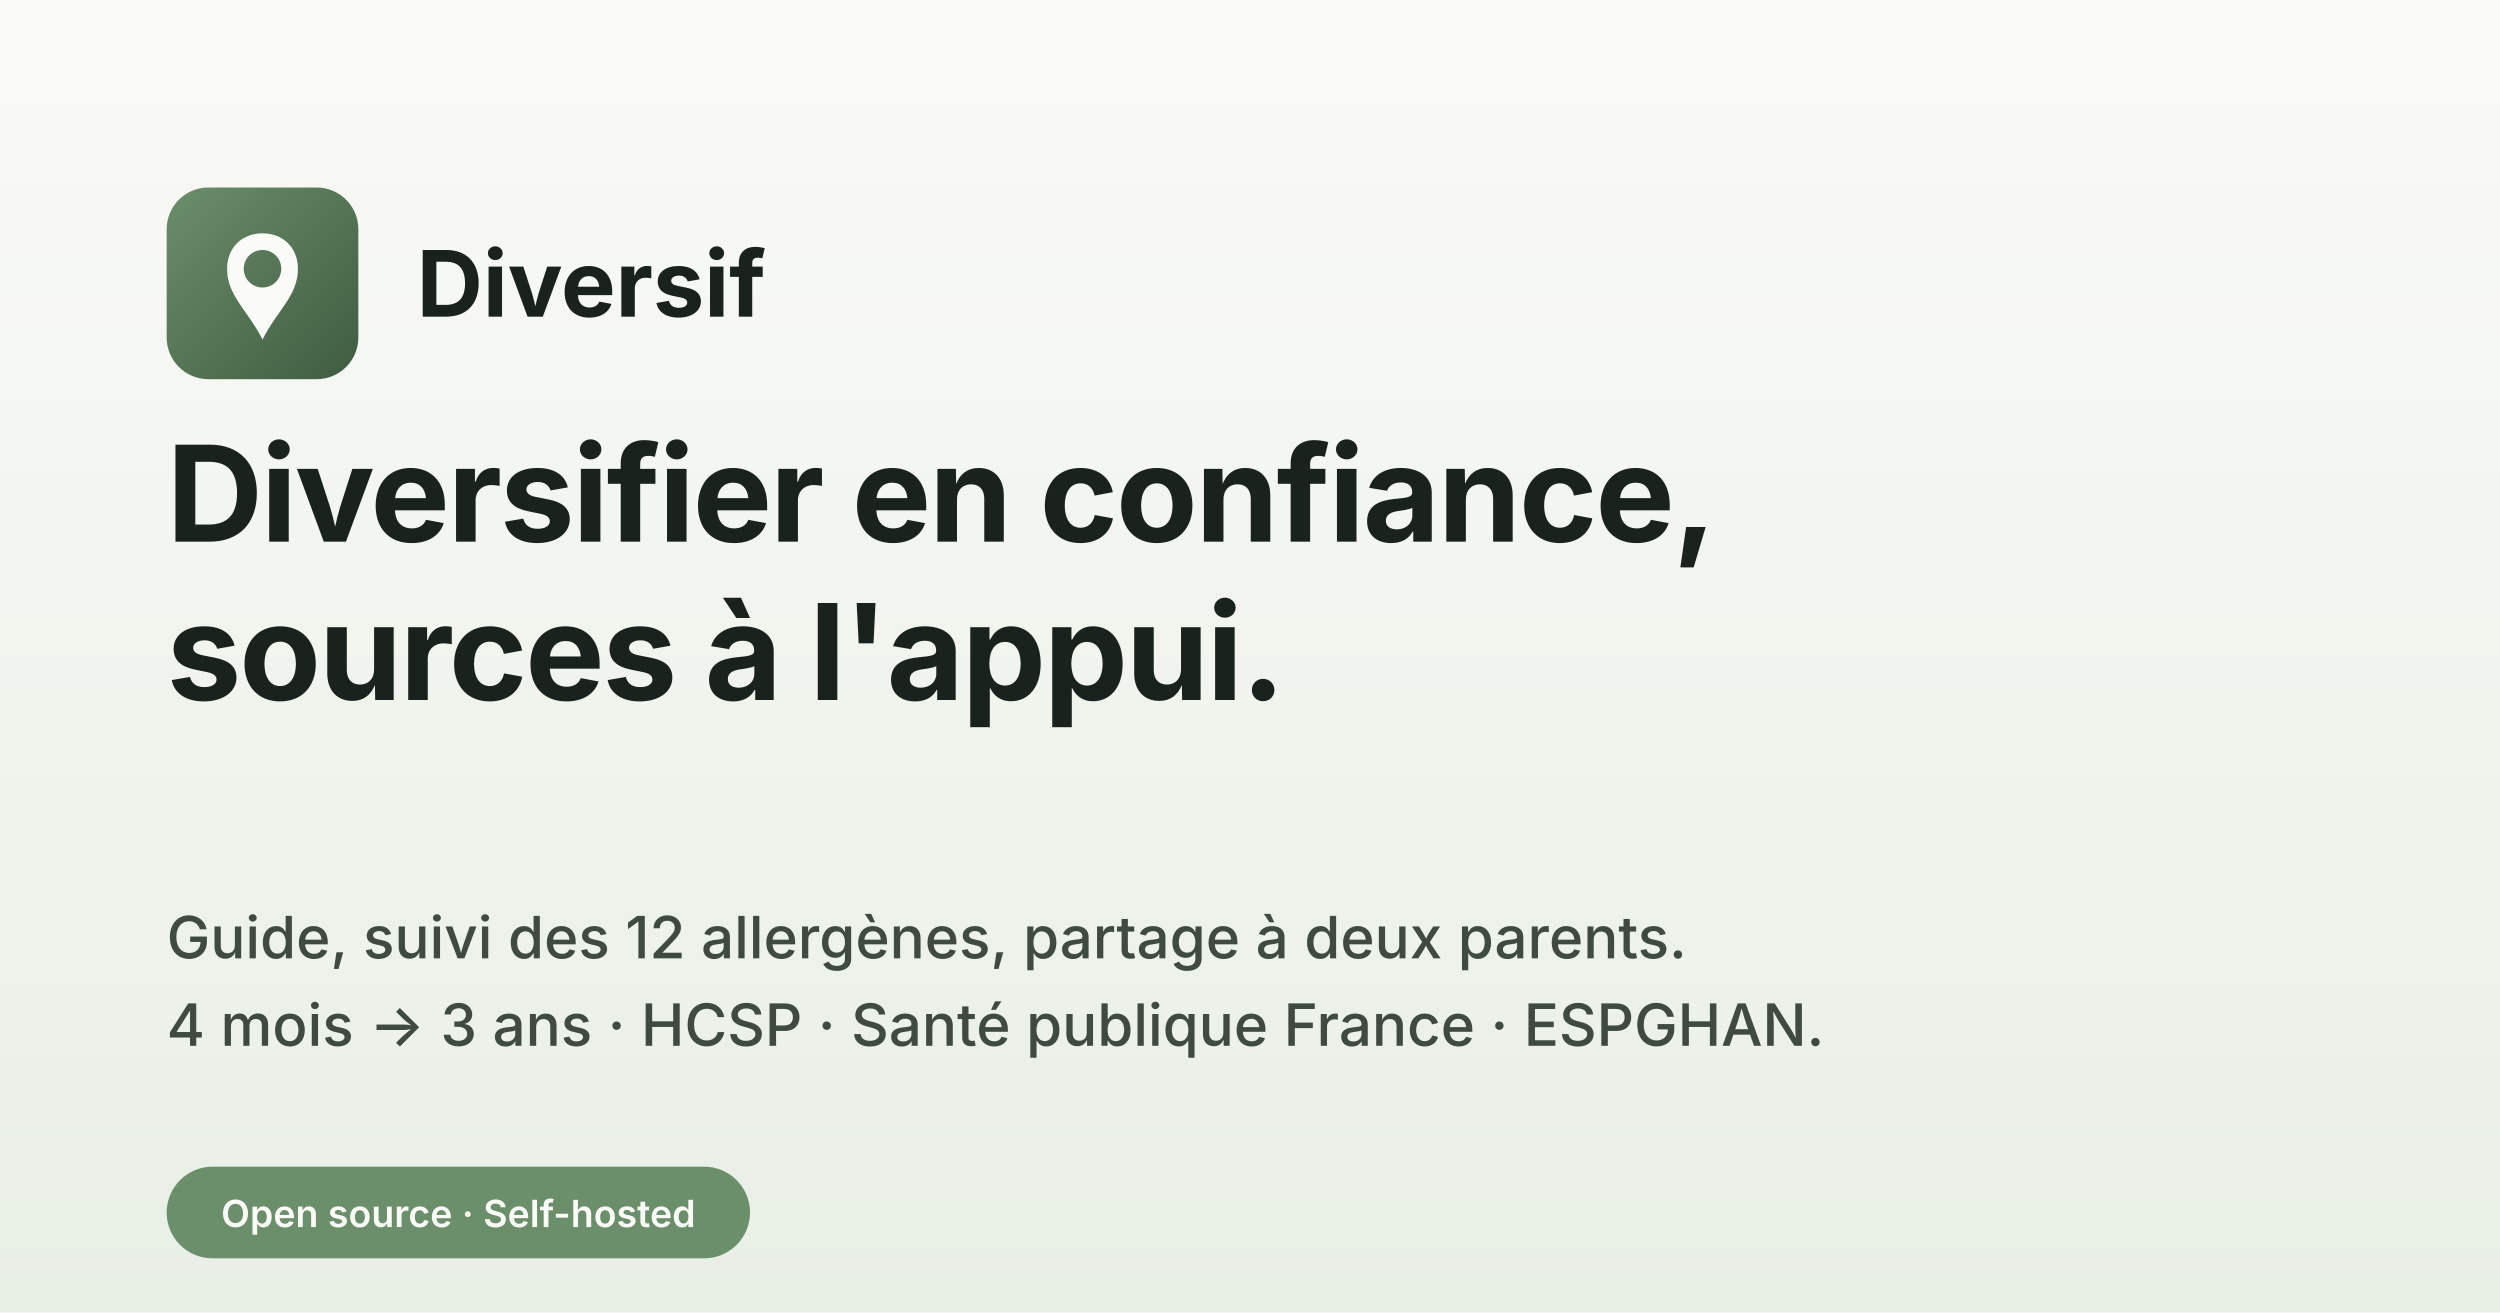
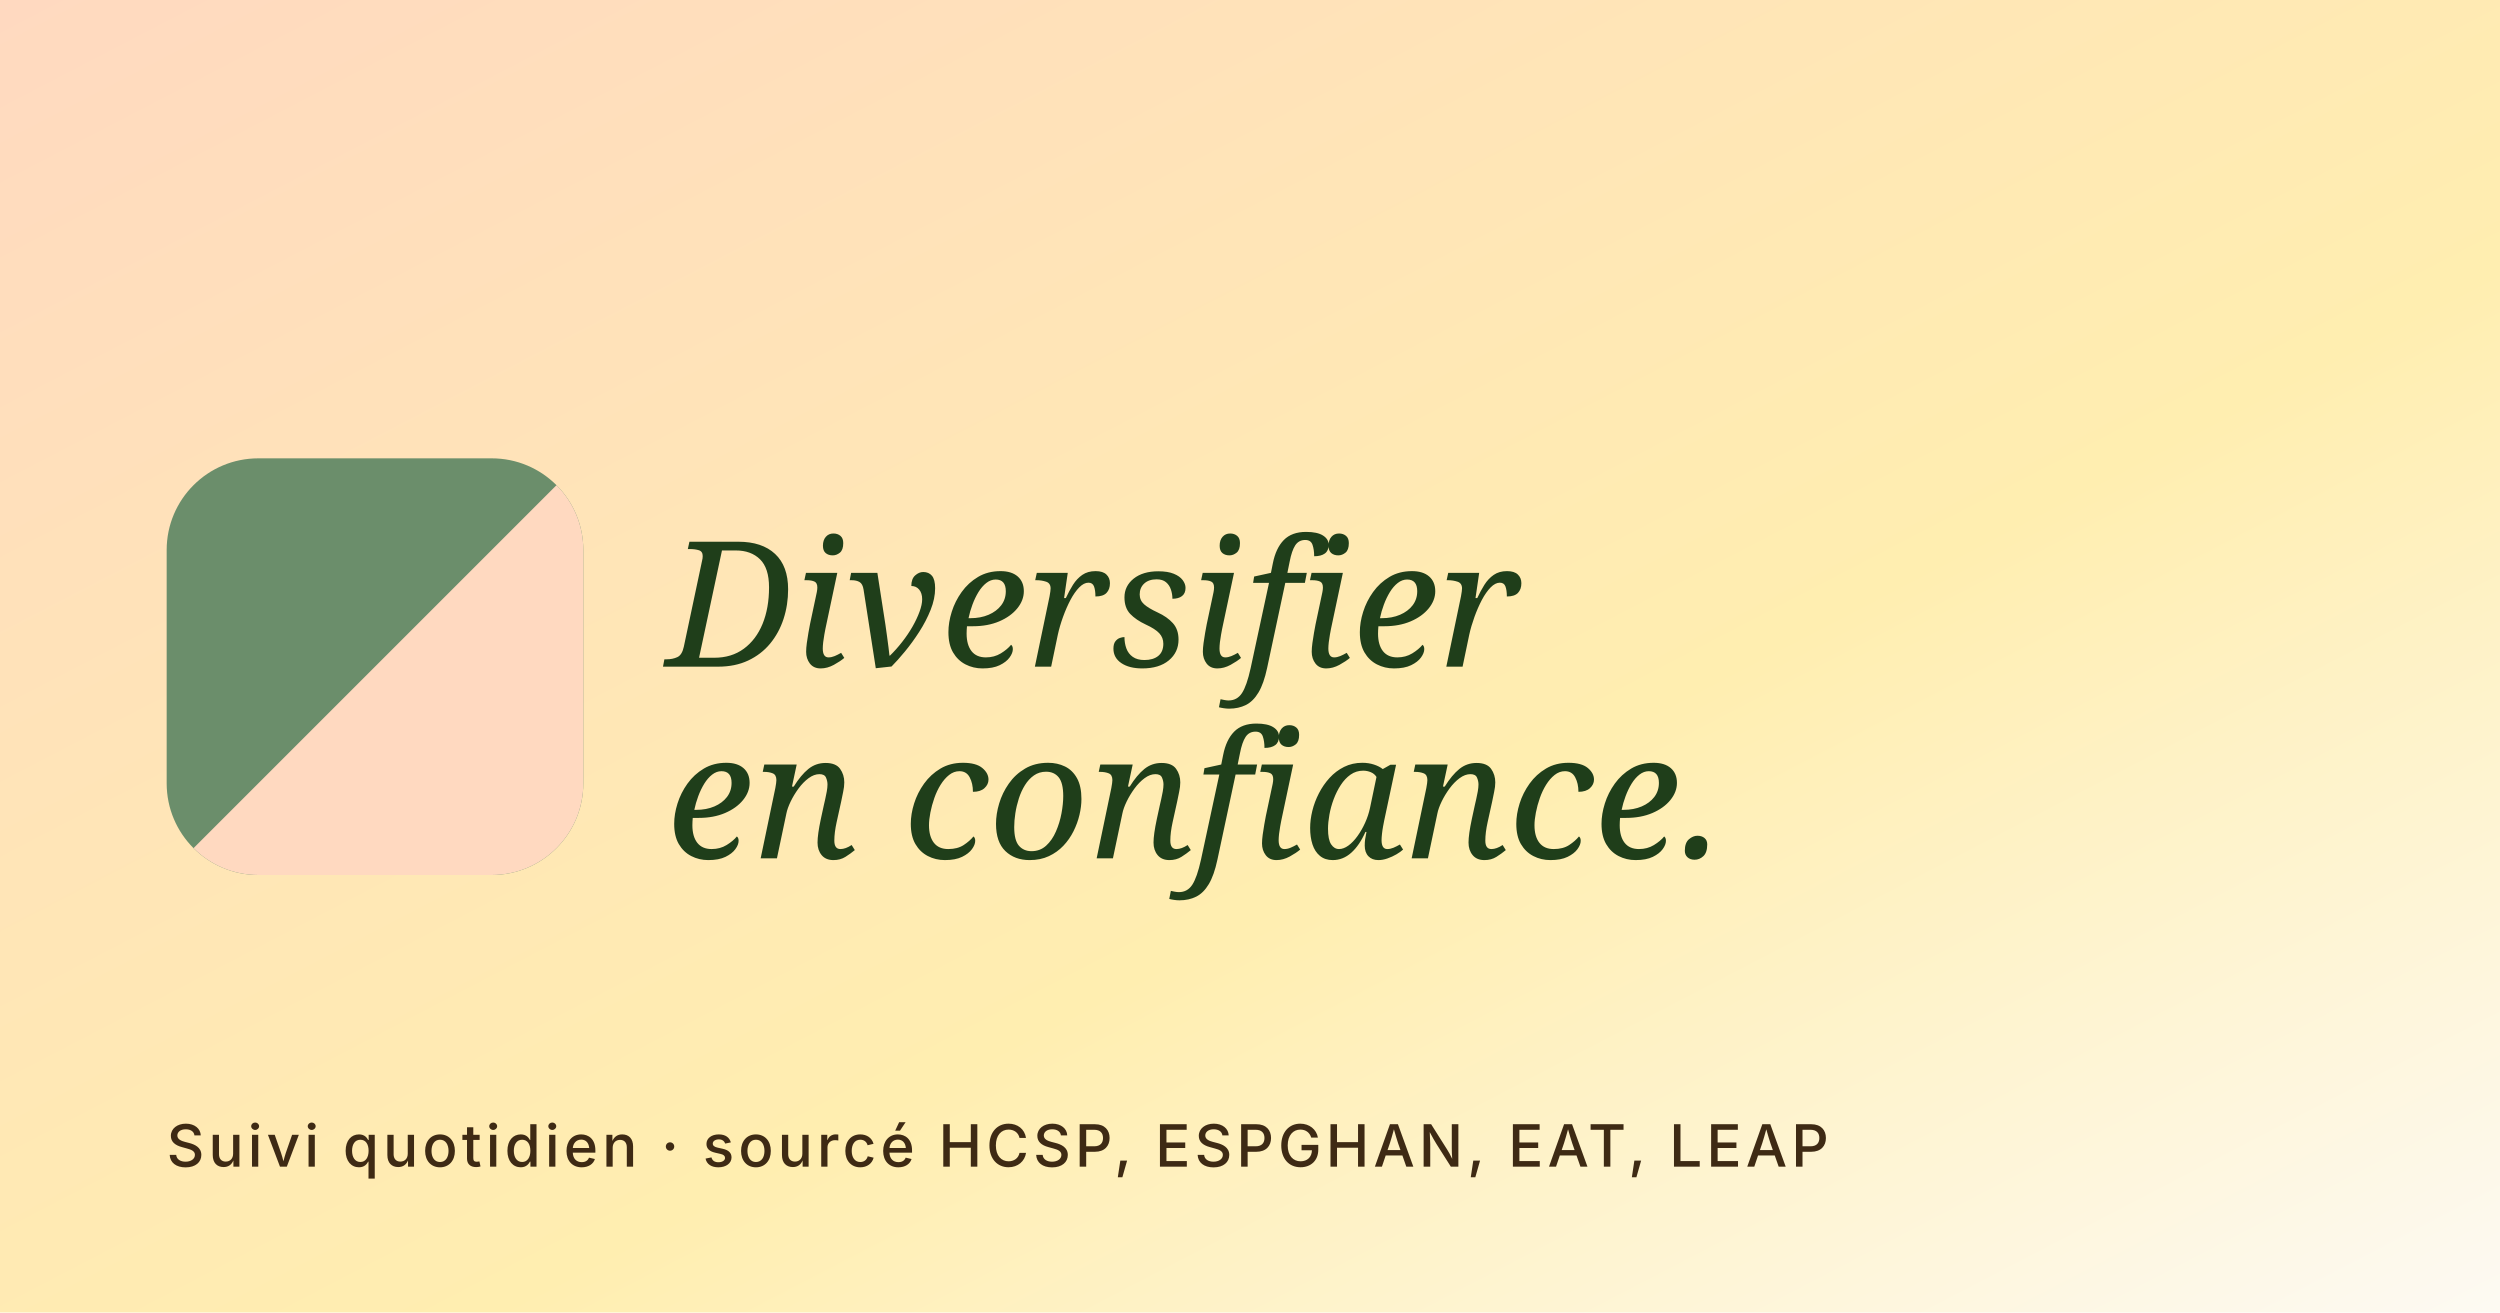
- <svg xmlns="http://www.w3.org/2000/svg" viewBox="0 0 1200 630" width="1200" height="630" role="img" aria-label="Diversif — Diversification alimentaire bébé : guide, suivi, partage parents">
+ <svg xmlns="http://www.w3.org/2000/svg" viewBox="0 0 1200 630" role="img" aria-label="Diversif — diversifier en confiance">
  <defs>
-     <linearGradient id="bg" x1="0" y1="0" x2="0" y2="1">
-       <stop offset="0" stop-color="#fafaf7" />
-       <stop offset="1" stop-color="#e8efe5" />
+     <linearGradient id="bg" x1="0" y1="0" x2="1" y2="1">
+       <stop offset="0%" stop-color="#ffd9c0" />
+       <stop offset="60%" stop-color="#ffeeb0" />
+       <stop offset="100%" stop-color="#fdfaf3" />
    </linearGradient>
-     <linearGradient id="brand" x1="0" y1="0" x2="1" y2="1">
-       <stop offset="0" stop-color="#6b8e6b" />
-       <stop offset="1" stop-color="#3f5c40" />
-     </linearGradient>
+     <clipPath id="mark">
+       <rect x="80" y="220" width="200" height="200" rx="44" />
+     </clipPath>
  </defs>
  <rect width="1200" height="630" fill="url(#bg)" />
-   <g transform="translate(80,90)">
-     <rect width="92" height="92" rx="20" fill="url(#brand)" />
-     <path d="M46 22c-10 0-17 7-17 17 0 13 10 20 17 34 7-14 17-21 17-34 0-10-7-17-17-17zm0 8c5 0 9 4 9 9s-4 9-9 9-9-4-9-9 4-9 9-9z" fill="#fafaf7" />
-     <text x="120" y="62" font-family="Inter,system-ui,Segoe UI,Roboto,Helvetica Neue,Arial,sans-serif" font-size="44" font-weight="700" fill="#1a221d">Diversif</text>
+   <g clip-path="url(#mark)">
+     <rect x="80" y="220" width="200" height="200" fill="#6b8e6b" />
+     <path d="M280 220 L80 420 L280 420 Z" fill="#ffd9c0" />
  </g>
-   <g transform="translate(80,260)">
-     <text font-family="Inter,system-ui,Segoe UI,Roboto,Helvetica Neue,Arial,sans-serif" font-size="64" font-weight="700" fill="#1a221d" letter-spacing="-1">
-       <tspan x="0" dy="0">Diversifier en confiance,</tspan>
-       <tspan x="0" dy="76">sources à l'appui.</tspan>
-     </text>
-     <text font-family="Inter,system-ui,Segoe UI,Roboto,Helvetica Neue,Arial,sans-serif" font-size="28" font-weight="500" fill="#3f4a40" y="200">
-       <tspan x="0">Guide, suivi des 12 allergènes, partage à deux parents.</tspan>
-       <tspan x="0" dy="42">4 mois → 3 ans · HCSP · Santé publique France · ESPGHAN.</tspan>
-     </text>
-   </g>
-   <g transform="translate(80,560)">
-     <rect width="280" height="44" rx="22" fill="#6b8e6b" />
-     <text x="140" y="29" text-anchor="middle" font-family="Inter,system-ui,Segoe UI,Roboto,Helvetica Neue,Arial,sans-serif" font-size="18" font-weight="600" fill="#fafaf7">Open source · Self-hosted</text>
-   </g>
+   <text x="320" y="320" font-family="Fraunces, Georgia, serif" font-style="italic" font-size="84" font-weight="500" fill="#1f3e1a">
+     Diversifier
+   </text>
+   <text x="320" y="412" font-family="Fraunces, Georgia, serif" font-style="italic" font-size="84" font-weight="500" fill="#1f3e1a">
+     en confiance.
+   </text>
+   <text x="80" y="560" font-family="Inter, system-ui, sans-serif" font-size="28" font-weight="500" fill="#3e2a14" letter-spacing="2">
+     Suivi quotidien · sourcé HCSP, ESPGHAN, EAT, LEAP
+   </text>
</svg>
